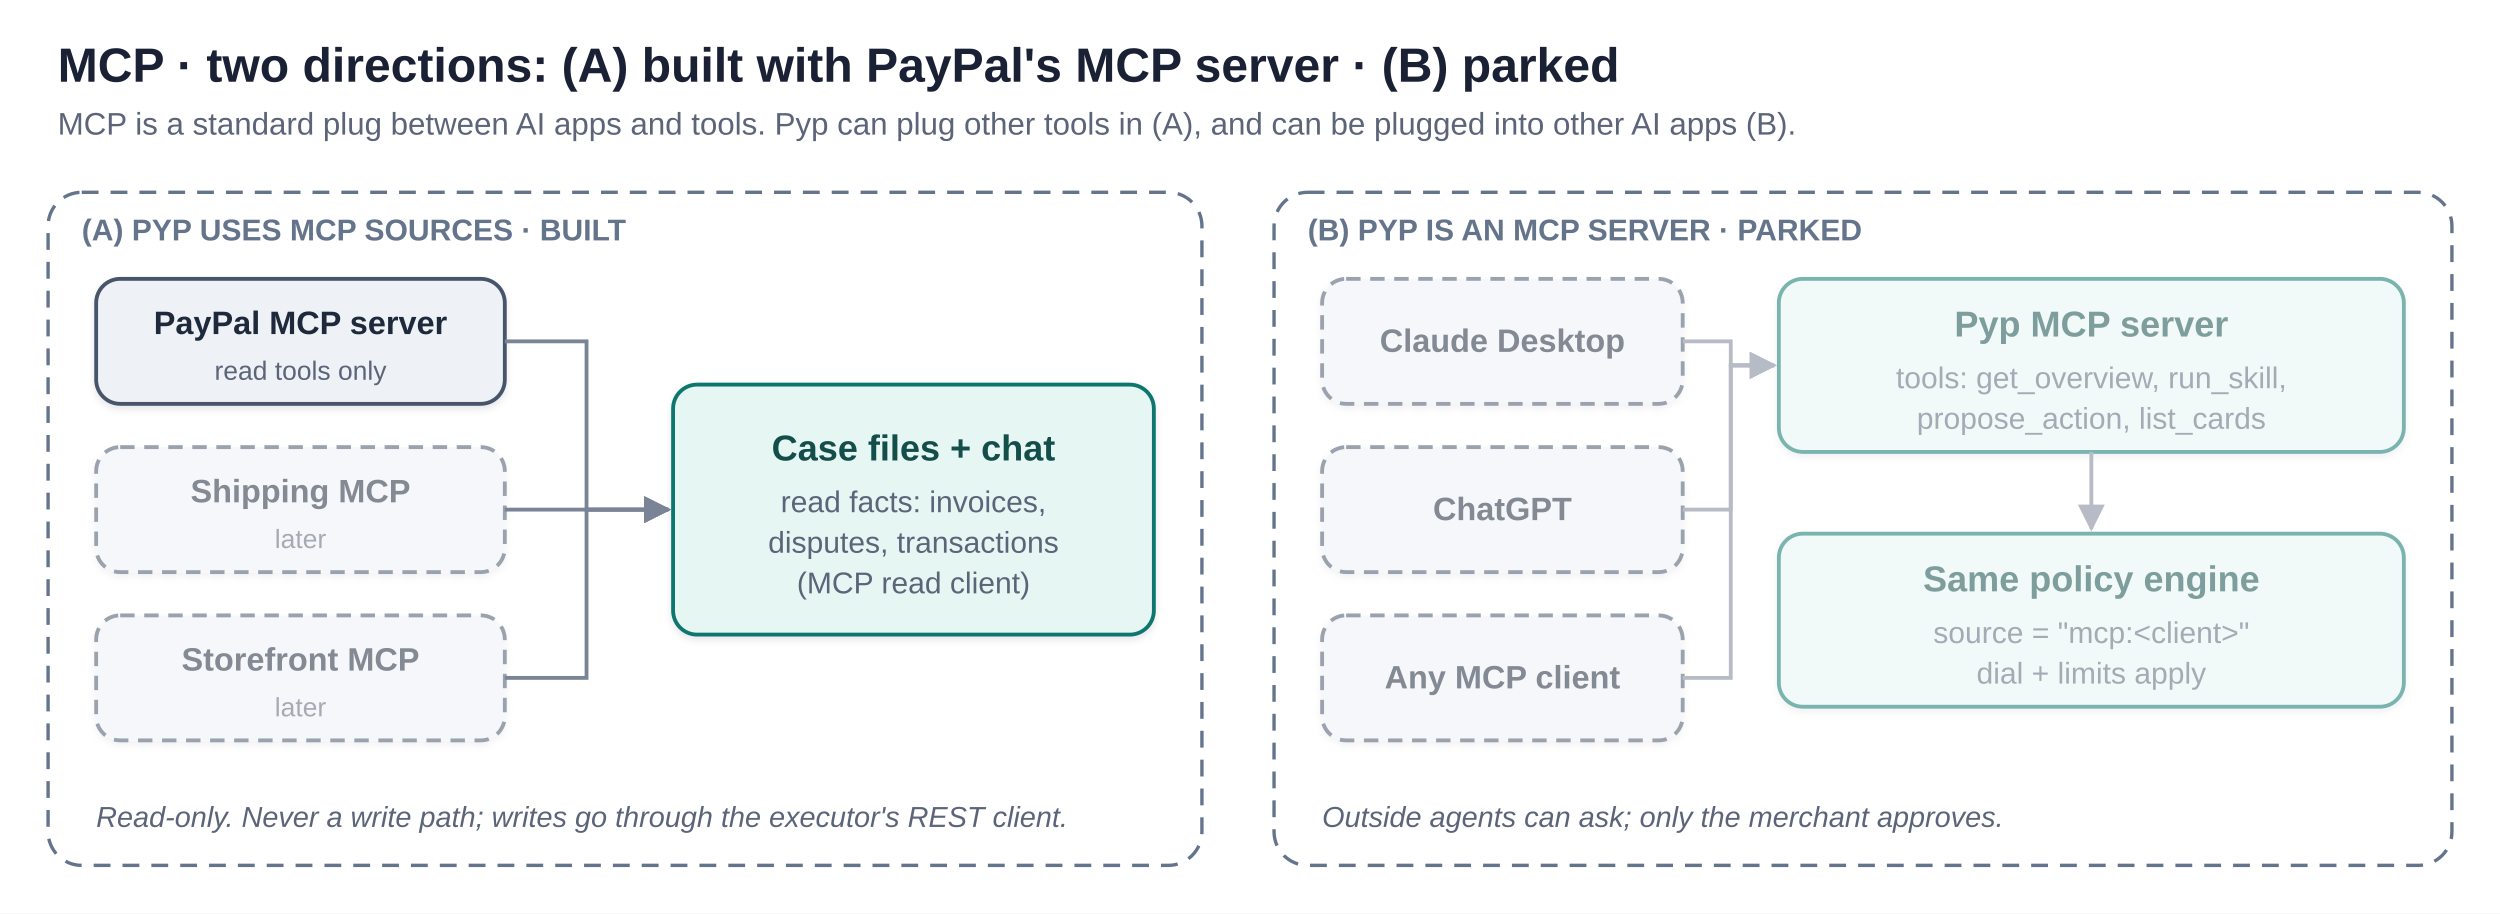
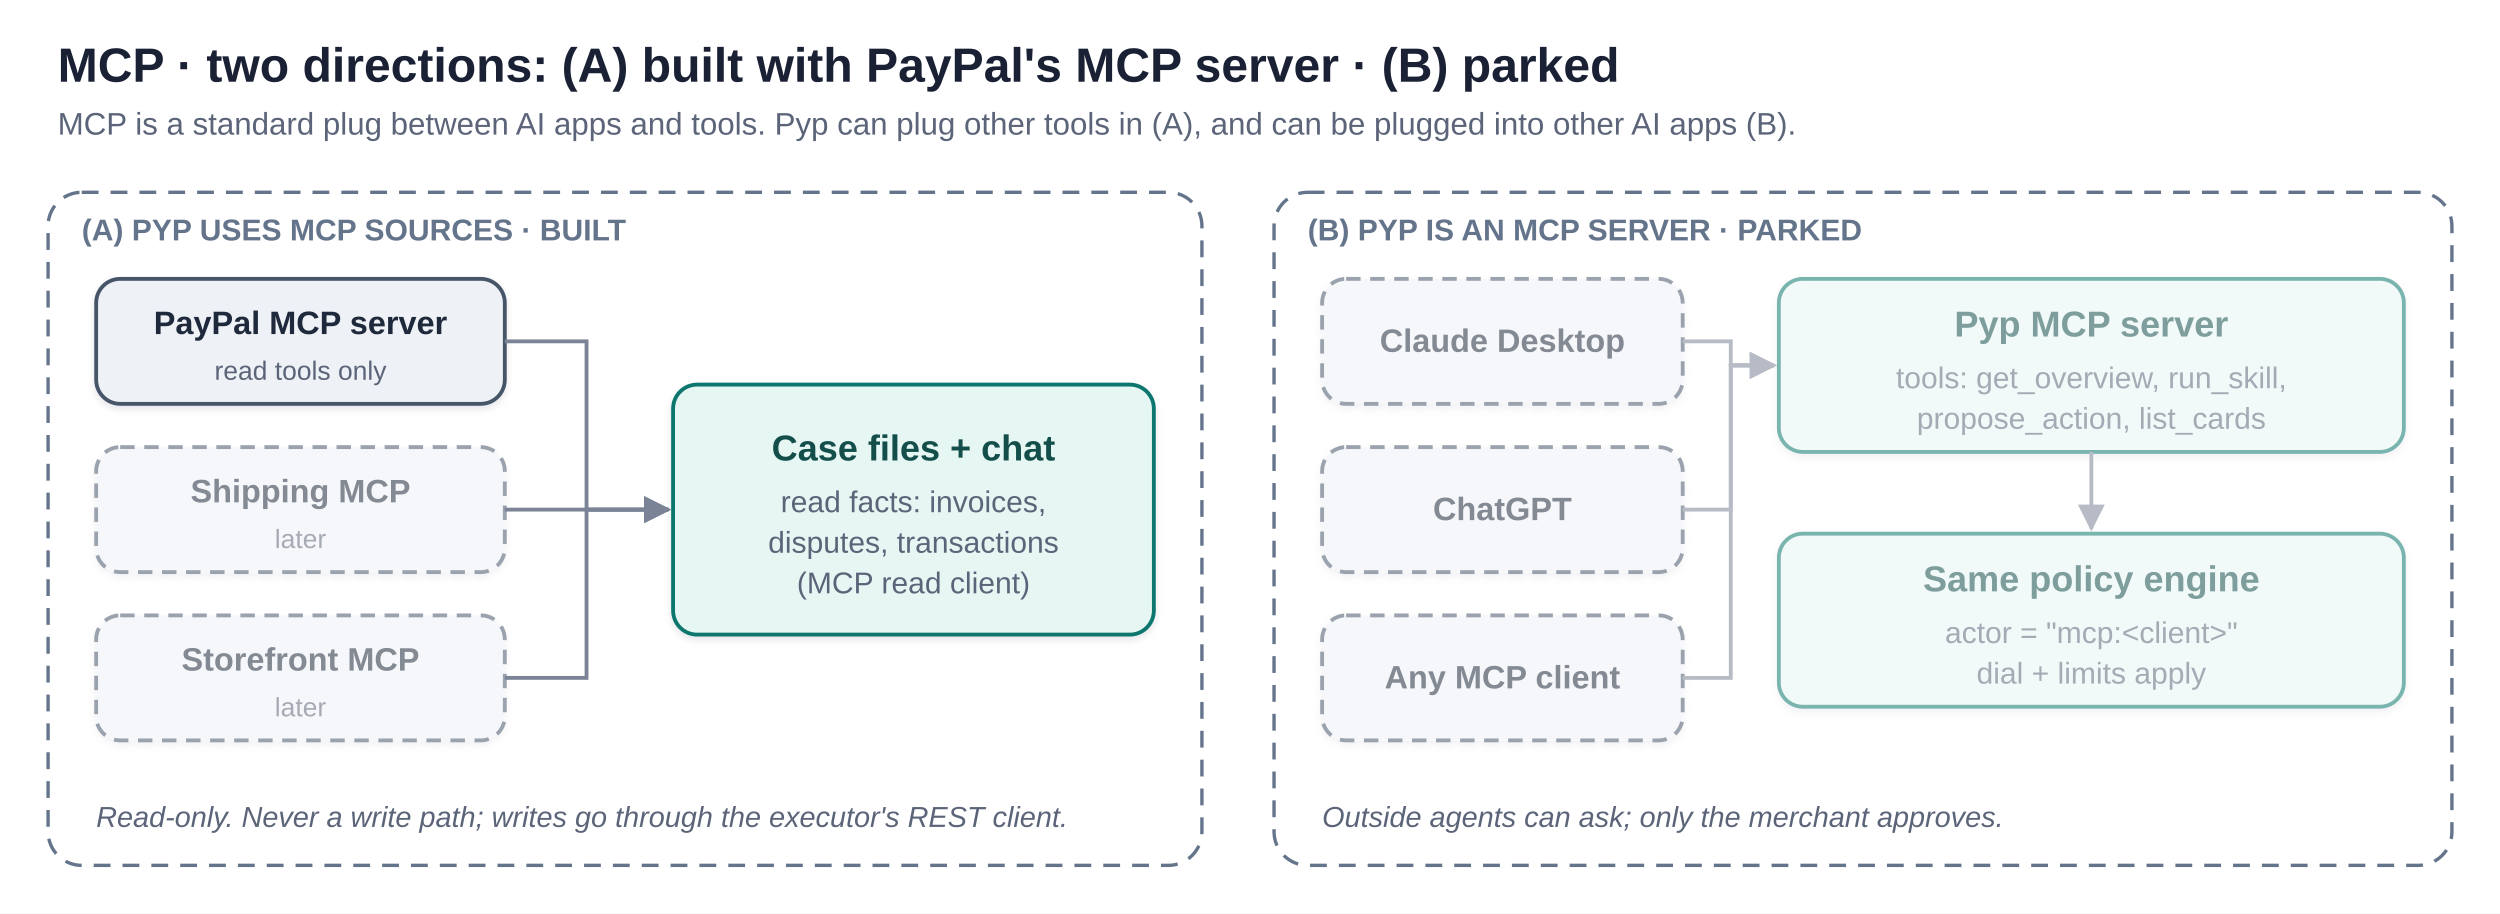
<svg xmlns="http://www.w3.org/2000/svg" viewBox="0 0 1040 380" width="1040" height="380" font-family="-apple-system, 'Segoe UI', 'Helvetica Neue', Arial, sans-serif" role="img" aria-label="MCP in two directions">
  <defs>
    <marker id="ah" viewBox="0 0 10 10" refX="9" refY="5" markerWidth="7" markerHeight="7" orient="auto-start-reverse">
      <path d="M0,0 L10,5 L0,10 z" fill="#7b8496" />
    </marker>
    <marker id="ahv" viewBox="0 0 10 10" refX="9" refY="5" markerWidth="7" markerHeight="7" orient="auto-start-reverse">
      <path d="M0,0 L10,5 L0,10 z" fill="#6d28d9" />
    </marker>
    <marker id="ahr" viewBox="0 0 10 10" refX="9" refY="5" markerWidth="7" markerHeight="7" orient="auto-start-reverse">
      <path d="M0,0 L10,5 L0,10 z" fill="#b91c1c" />
    </marker>
    <marker id="ahb" viewBox="0 0 10 10" refX="9" refY="5" markerWidth="7" markerHeight="7" orient="auto-start-reverse">
      <path d="M0,0 L10,5 L0,10 z" fill="#1d4ed8" />
    </marker>
    <marker id="aht" viewBox="0 0 10 10" refX="9" refY="5" markerWidth="7" markerHeight="7" orient="auto-start-reverse">
      <path d="M0,0 L10,5 L0,10 z" fill="#0f766e" />
    </marker>
    <filter id="sh" x="-5%" y="-5%" width="110%" height="120%">
      <feDropShadow dx="0" dy="1.5" stdDeviation="1.5" flood-color="#0f172a" flood-opacity="0.10" />
    </filter>
  </defs>
  <rect x="0" y="0" width="1040" height="380" fill="#ffffff" />
  <text x="24" y="34" font-size="20" font-weight="750" fill="#1b2135" text-anchor="start">MCP · two directions: (A) built with PayPal's MCP server · (B) parked</text>
  <text x="24" y="56" font-size="13" font-weight="400" fill="#5b6478" text-anchor="start">MCP is a standard plug between AI apps and tools. Pyp can plug other tools in (A), and can be plugged into other AI apps (B).</text>
  <rect x="20" y="80" width="480" height="280" rx="14" fill="none" stroke="#64748b" stroke-width="1.4" stroke-dasharray="7 5" />
  <text x="34" y="100" font-size="12.5" font-weight="700" fill="#64748b" text-anchor="start">(A) PYP USES MCP SOURCES · BUILT</text>
  <rect x="40" y="116" width="170" height="52" rx="10" fill="#eef1f5" stroke="#475569" stroke-width="1.6" filter="url(#sh)" />
  <text x="125" y="138.963" font-size="13.5" font-weight="650" fill="#1e293b" text-anchor="middle">PayPal MCP server</text>
  <text x="125" y="157.988" font-size="11" font-weight="400" fill="#5b6478" text-anchor="middle">read tools only</text>
  <g opacity="0.55">
    <rect x="40" y="186" width="170" height="52" rx="10" fill="#eef1f5" stroke="#475569" stroke-width="1.6" stroke-dasharray="6 4" filter="url(#sh)" />
    <text x="125" y="208.962" font-size="13.5" font-weight="650" fill="#1e293b" text-anchor="middle">Shipping MCP</text>
    <text x="125" y="227.987" font-size="11" font-weight="400" fill="#5b6478" text-anchor="middle">later</text>
    <rect x="40" y="256" width="170" height="52" rx="10" fill="#eef1f5" stroke="#475569" stroke-width="1.6" stroke-dasharray="6 4" filter="url(#sh)" />
    <text x="125" y="278.962" font-size="13.5" font-weight="650" fill="#1e293b" text-anchor="middle">Storefront MCP</text>
    <text x="125" y="297.988" font-size="11" font-weight="400" fill="#5b6478" text-anchor="middle">later</text>
  </g>
  <rect x="280" y="160" width="200" height="104" rx="10" fill="#e6f6f3" stroke="#0f766e" stroke-width="1.6" filter="url(#sh)" />
  <text x="380" y="191.562" font-size="15" font-weight="650" fill="#134e4a" text-anchor="middle">Case files + chat</text>
  <text x="380" y="213.062" font-size="12.5" font-weight="400" fill="#5b6478" text-anchor="middle">read facts: invoices,</text>
  <text x="380" y="229.938" font-size="12.5" font-weight="400" fill="#5b6478" text-anchor="middle">disputes, transactions</text>
  <text x="380" y="246.812" font-size="12.5" font-weight="400" fill="#5b6478" text-anchor="middle">(MCP read client)</text>
  <path d="M210,142 L244,142 L244,212 L278,212" fill="none" stroke="#7b8496" stroke-width="1.6" marker-end="url(#ah)" />
  <path d="M210,212 L244,212 L244,212 L278,212" fill="none" stroke="#7b8496" stroke-width="1.6" marker-end="url(#ah)" />
  <path d="M210,282 L244,282 L244,212 L278,212" fill="none" stroke="#7b8496" stroke-width="1.6" marker-end="url(#ah)" />
  <text x="40" y="344" font-size="12" font-weight="400" fill="#5b6478" text-anchor="start" font-style="italic">Read-only. Never a write path; writes go through the executor's REST client.</text>
  <rect x="530" y="80" width="490" height="280" rx="14" fill="none" stroke="#64748b" stroke-width="1.4" stroke-dasharray="7 5" />
  <text x="544" y="100" font-size="12.5" font-weight="700" fill="#64748b" text-anchor="start">(B) PYP IS AN MCP SERVER · PARKED</text>
  <g opacity="0.55">
    <rect x="550" y="116" width="150" height="52" rx="10" fill="#eef1f5" stroke="#475569" stroke-width="1.6" stroke-dasharray="6 4" filter="url(#sh)" />
    <text x="625" y="146.387" font-size="13.5" font-weight="650" fill="#1e293b" text-anchor="middle">Claude Desktop</text>
    <rect x="550" y="186" width="150" height="52" rx="10" fill="#eef1f5" stroke="#475569" stroke-width="1.6" stroke-dasharray="6 4" filter="url(#sh)" />
    <text x="625" y="216.387" font-size="13.5" font-weight="650" fill="#1e293b" text-anchor="middle">ChatGPT</text>
    <rect x="550" y="256" width="150" height="52" rx="10" fill="#eef1f5" stroke="#475569" stroke-width="1.6" stroke-dasharray="6 4" filter="url(#sh)" />
    <text x="625" y="286.387" font-size="13.5" font-weight="650" fill="#1e293b" text-anchor="middle">Any MCP client</text>
    <rect x="740" y="116" width="260" height="72" rx="10" fill="#e6f6f3" stroke="#0f766e" stroke-width="1.6" filter="url(#sh)" />
    <text x="870" y="140" font-size="15" font-weight="650" fill="#134e4a" text-anchor="middle">Pyp MCP server</text>
    <text x="870" y="161.5" font-size="12.5" font-weight="400" fill="#5b6478" text-anchor="middle">tools: get_overview, run_skill,</text>
    <text x="870" y="178.375" font-size="12.5" font-weight="400" fill="#5b6478" text-anchor="middle">propose_action, list_cards</text>
    <rect x="740" y="222" width="260" height="72" rx="10" fill="#e6f6f3" stroke="#0f766e" stroke-width="1.6" filter="url(#sh)" />
    <text x="870" y="246" font-size="15" font-weight="650" fill="#134e4a" text-anchor="middle">Same policy engine</text>
-     <text x="870" y="267.5" font-size="12.5" font-weight="400" fill="#5b6478" text-anchor="middle">source = "mcp:&lt;client&gt;"</text>
+     <text x="870" y="267.5" font-size="12.5" font-weight="400" fill="#5b6478" text-anchor="middle">actor = "mcp:&lt;client&gt;"</text>
    <text x="870" y="284.375" font-size="12.5" font-weight="400" fill="#5b6478" text-anchor="middle">dial + limits apply</text>
    <path d="M700,142 L720,142 L720,152 L738,152" fill="none" stroke="#7b8496" stroke-width="1.6" marker-end="url(#ah)" />
    <path d="M700,212 L720,212 L720,152 L738,152" fill="none" stroke="#7b8496" stroke-width="1.6" marker-end="url(#ah)" />
    <path d="M700,282 L720,282 L720,152 L738,152" fill="none" stroke="#7b8496" stroke-width="1.6" marker-end="url(#ah)" />
    <path d="M870,188 L870,220" fill="none" stroke="#7b8496" stroke-width="1.6" marker-end="url(#ah)" />
  </g>
  <text x="550" y="344" font-size="12" font-weight="400" fill="#5b6478" text-anchor="start" font-style="italic">Outside agents can ask; only the merchant approves.</text>
</svg>
